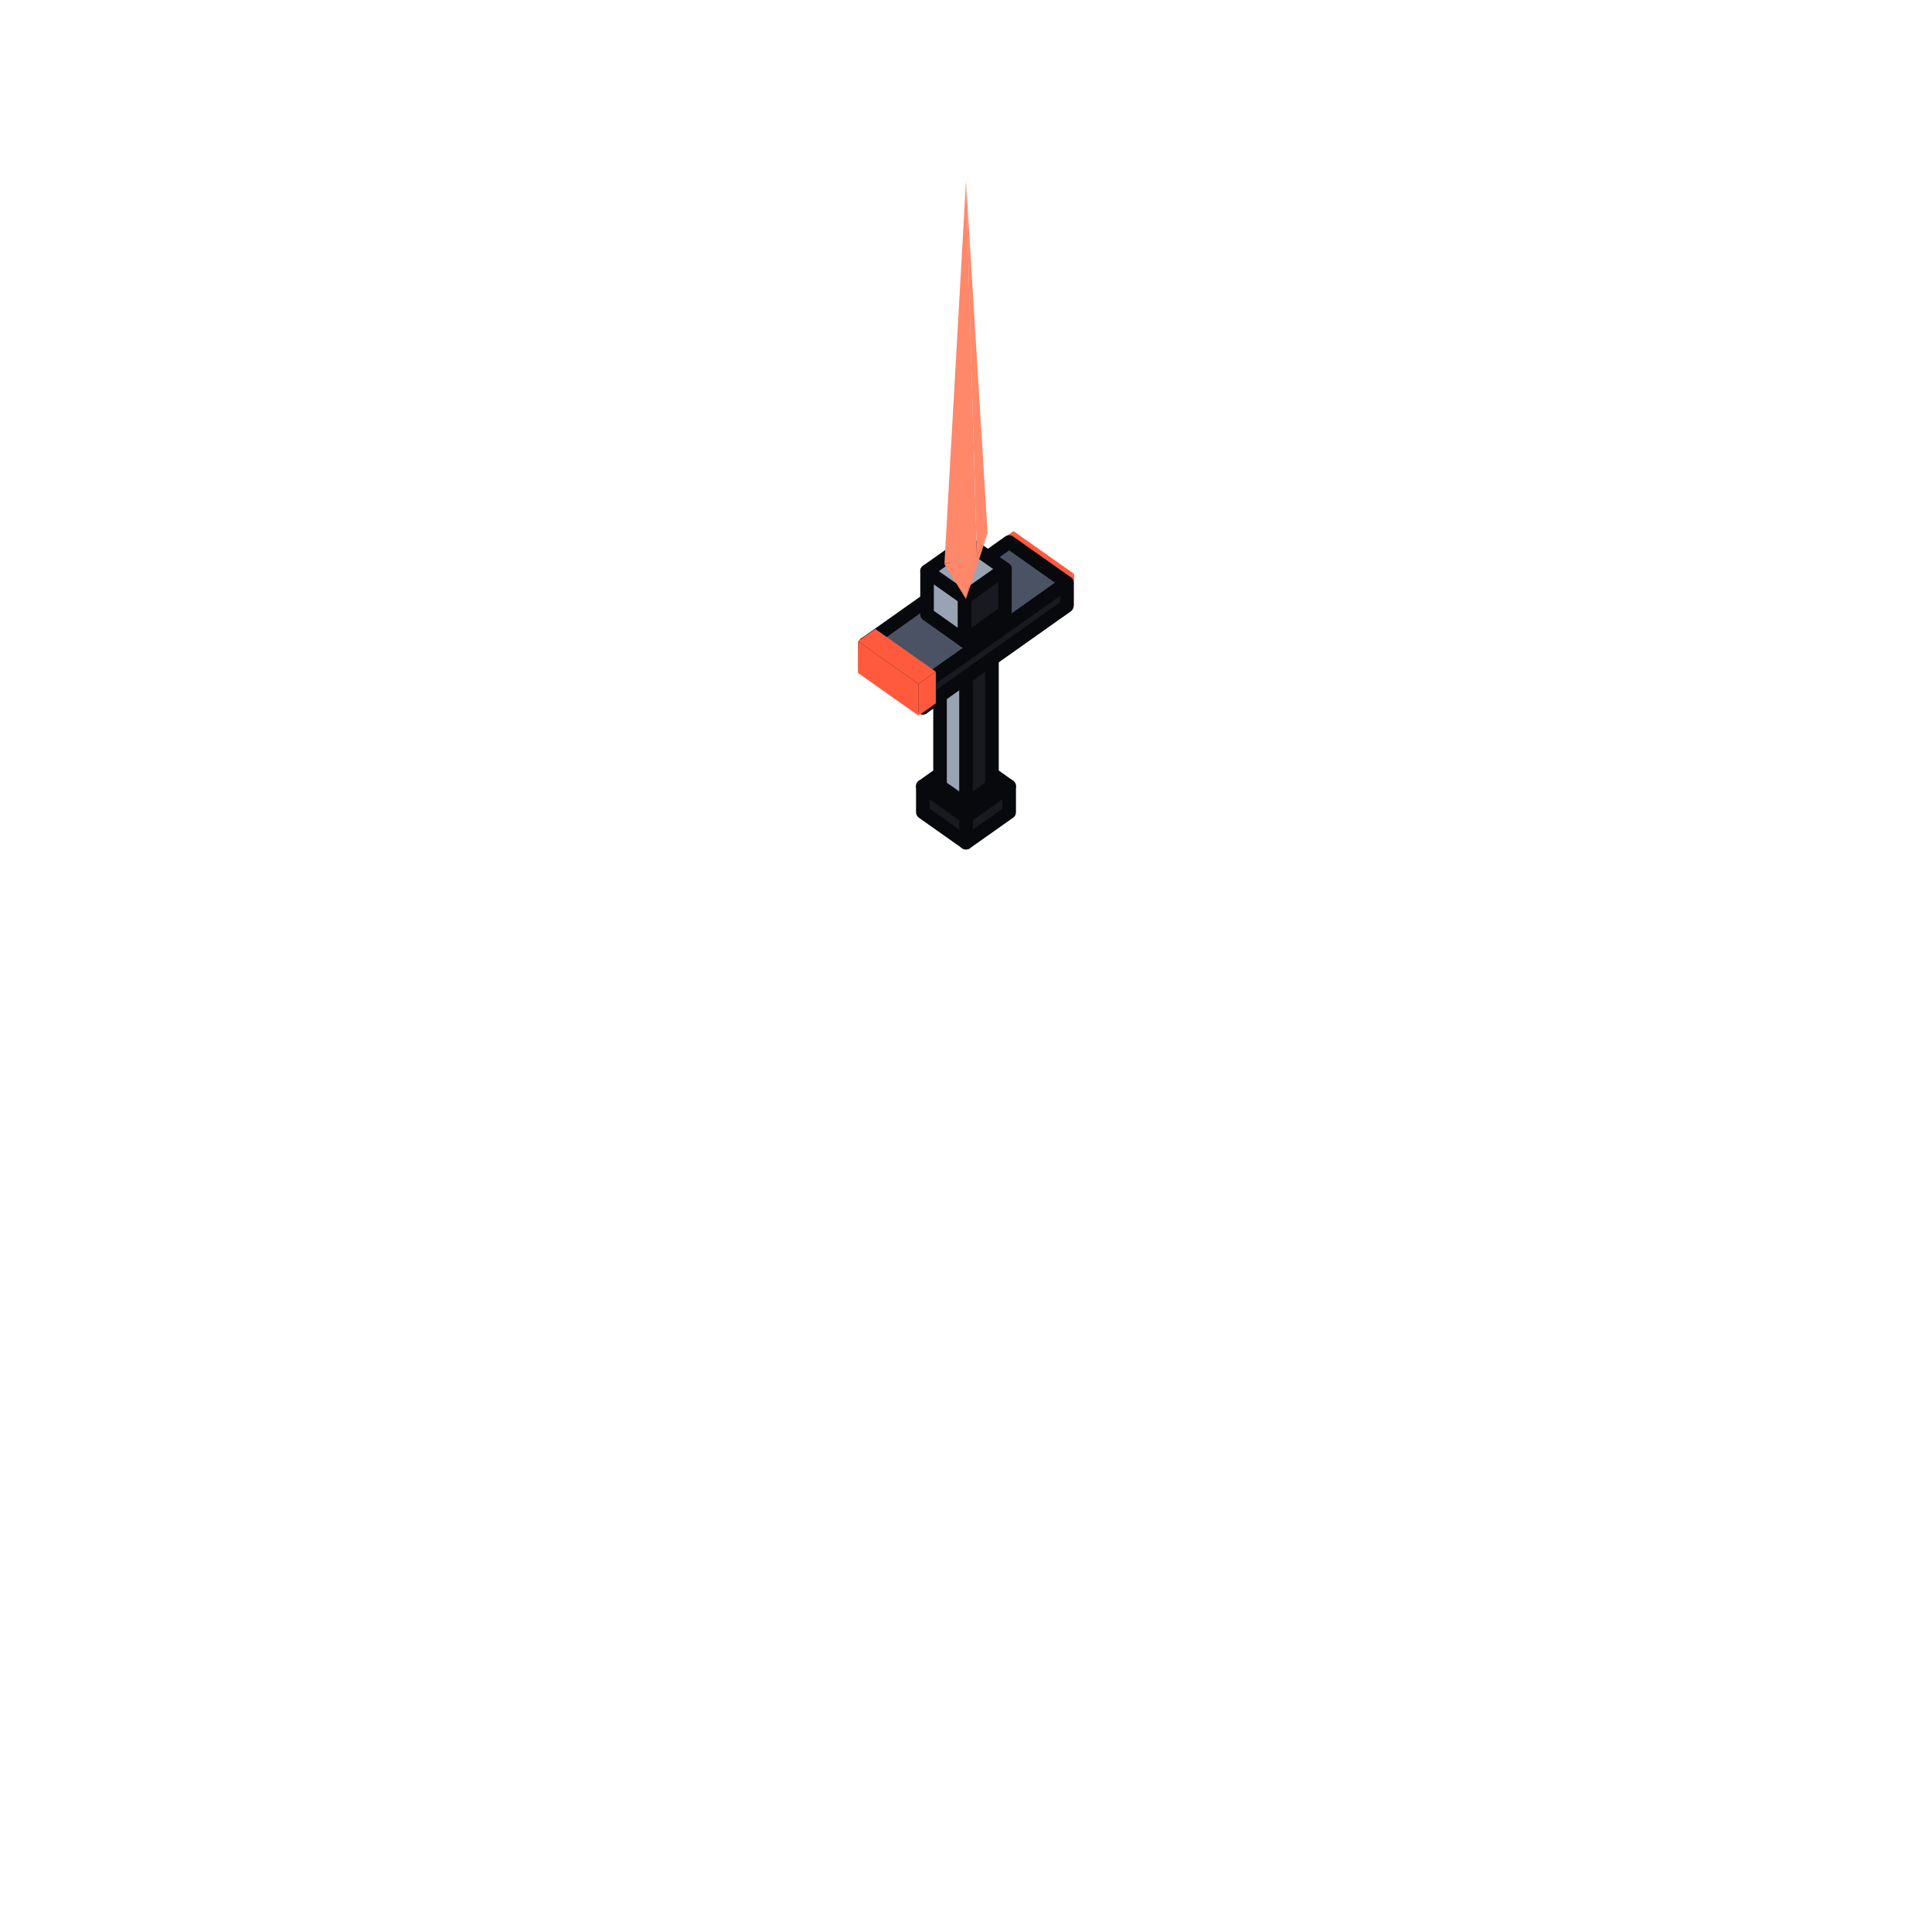
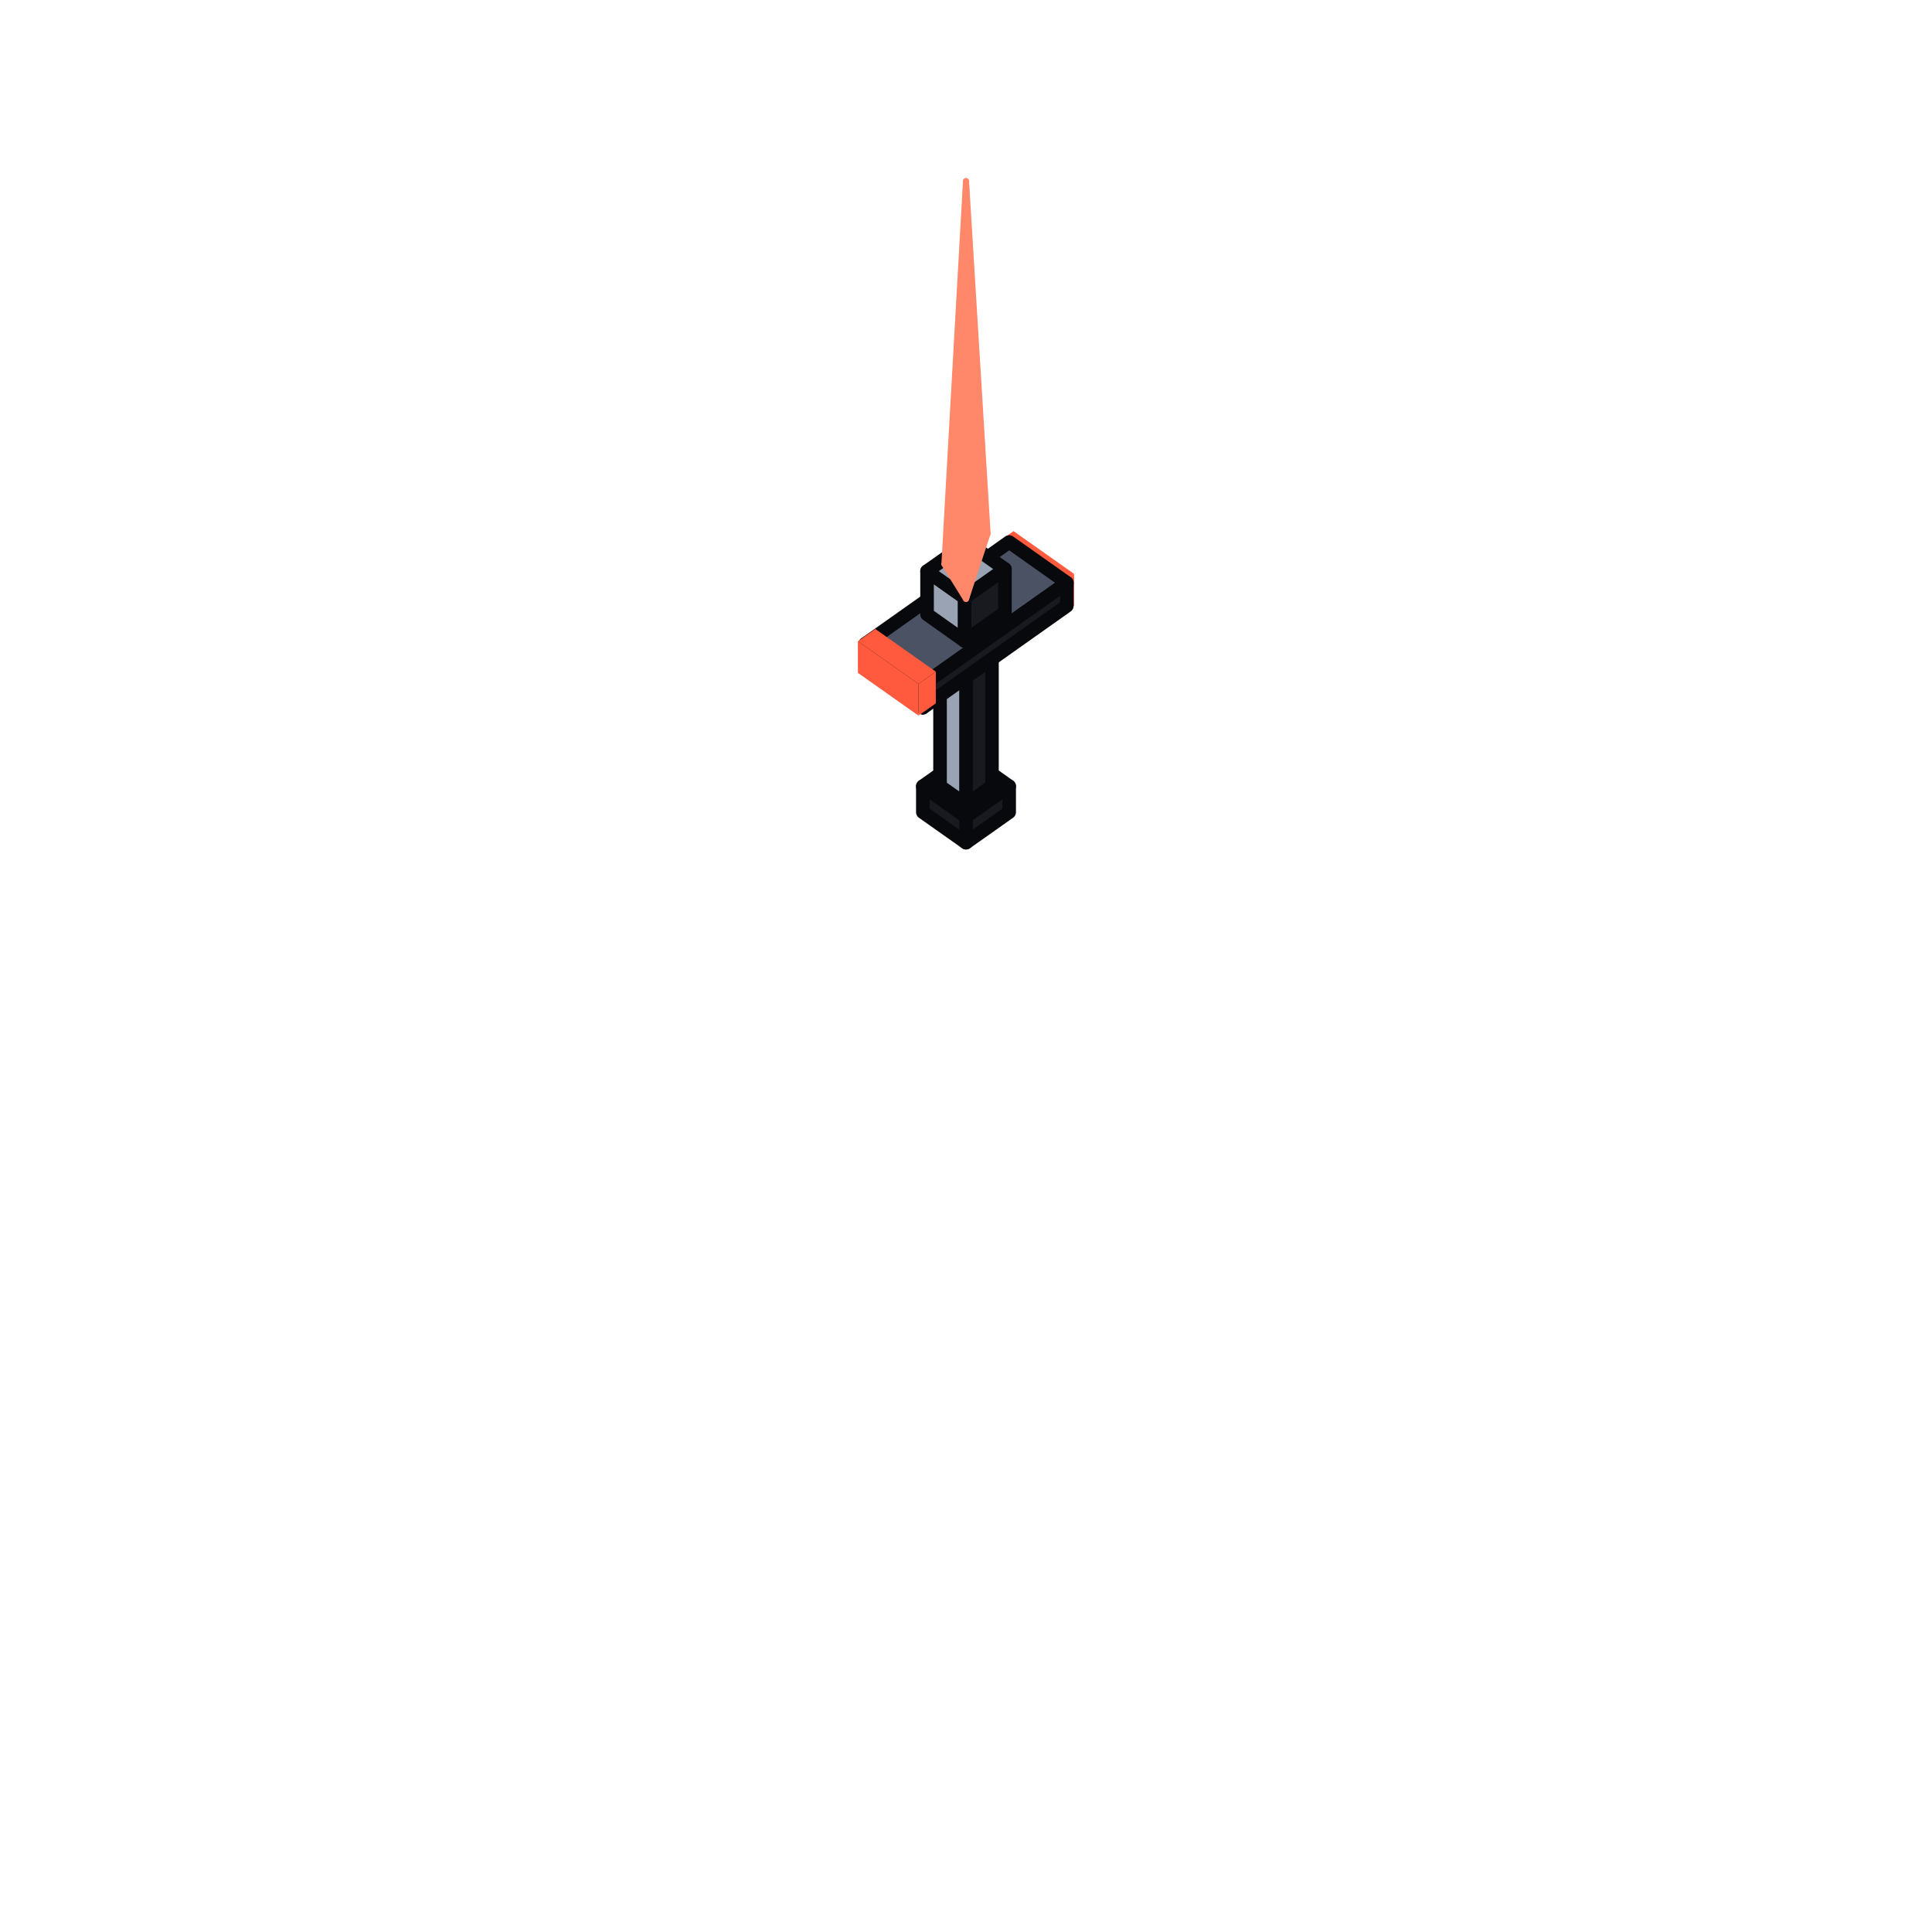
<svg xmlns="http://www.w3.org/2000/svg" viewBox="0 0 128 128" width="128" height="128" data-part-id="eq_plasma_blade" data-type="equipment" data-direction="west">
  <g stroke="#07090d" stroke-width="0.9" stroke-linejoin="round">
    <path d="M65.34 53.81 L64.0 52.86 L62.66 53.81 L64.0 54.75 Z" fill="#ff876a" stroke="none" />
    <path d="M64.0 55.52 L65.34 54.57 L65.34 53.81 L64.0 54.75 Z" fill="#ff876a" stroke="none" />
    <path d="M62.66 54.57 L64.0 55.52 L64.0 54.75 L62.66 53.81 Z" fill="#ff876a" stroke="none" />
    <path d="M66.86 52.09 L64.0 50.06 L61.14 52.09 L64.0 54.11 Z" fill="#2a2f3a" />
    <path d="M64.0 55.83 L66.86 53.81 L66.86 52.09 L64.0 54.11 Z" fill="#181a20" />
    <path d="M61.14 53.81 L64.0 55.83 L64.0 54.11 L61.14 52.09 Z" fill="#181a20" />
    <path d="M64.0 53.3 L65.72 52.09 L65.72 42.16 L64.0 43.38 Z" fill="#181a20" />
    <path d="M62.28 52.09 L64.0 53.3 L64.0 43.38 L62.28 42.16 Z" fill="#9aa3b3" />
    <path d="M66.0 38.1 L70.01 40.93 L70.01 38.83 L66.0 36.0 Z" fill="#ff5a3d" stroke="none" />
    <path d="M71.16 38.02 L67.15 35.19 L66.0 36.0 L70.01 38.83 Z" fill="#ff5a3d" stroke="none" />
    <path d="M70.01 40.93 L71.16 40.12 L71.16 38.02 L70.01 38.83 Z" fill="#ff5a3d" stroke="none" />
    <path d="M65.72 42.16 L64.0 40.95 L62.28 42.16 L64.0 43.38 Z" fill="#9aa3b3" />
    <path d="M70.68 38.61 L66.86 35.91 L57.32 42.66 L61.14 45.36 Z" fill="#4a5264" />
    <path d="M61.14 46.89 L70.68 40.14 L70.68 38.61 L61.14 45.36 Z" fill="#181a20" />
    <path d="M63.9 42.46 L66.58 40.57 L66.58 37.7 L63.9 39.59 Z" fill="#181a20" />
    <path d="M61.42 40.7 L63.9 42.46 L63.9 39.59 L61.42 37.84 Z" fill="#9aa3b3" />
    <path d="M66.58 37.7 L64.1 35.95 L61.42 37.84 L63.9 39.59 Z" fill="#9aa3b3" />
-     <path d="M64.0 39.68 L65.43 35.34 L64.72 36.86 Z" fill="#ff876a" stroke="none" />
-     <path d="M64.0 39.68 L64.72 36.86 L62.57 37.37 Z" fill="#ff876a" stroke="none" />
+     <path d="M64.0 39.68 L65.43 35.34 L64.72 36.86 Z" fill="#ff876a" stroke="#ff876a" stroke-width="0.4" />
+     <path d="M64.0 39.68 L64.72 36.86 L62.57 37.37 Z" fill="#ff876a" stroke="#ff876a" stroke-width="0.4" />
    <path d="M57.32 44.19 L61.14 46.89 L61.14 45.36 L57.32 42.66 Z" fill="#2a2f3a" />
    <path d="M56.84 44.58 L60.85 47.41 L60.85 45.31 L56.84 42.48 Z" fill="#ff5a3d" stroke="none" />
    <path d="M62.0 44.5 L57.99 41.67 L56.84 42.48 L60.85 45.31 Z" fill="#ff5a3d" stroke="none" />
    <path d="M60.85 47.41 L62.0 46.6 L62.0 44.5 L60.85 45.31 Z" fill="#ff5a3d" stroke="none" />
-     <path d="M64.0 12.0 L64.72 36.86 L65.43 35.34 Z" fill="#ff876a" stroke="none" />
-     <path d="M64.0 12.0 L62.57 37.37 L64.72 36.86 Z" fill="#ff876a" stroke="none" />
+     <path d="M64.0 12.0 L64.72 36.86 L65.43 35.34 Z" fill="#ff876a" stroke="#ff876a" stroke-width="0.4" />
+     <path d="M64.0 12.0 L62.57 37.37 L64.72 36.86 Z" fill="#ff876a" stroke="#ff876a" stroke-width="0.4" />
  </g>
</svg>
